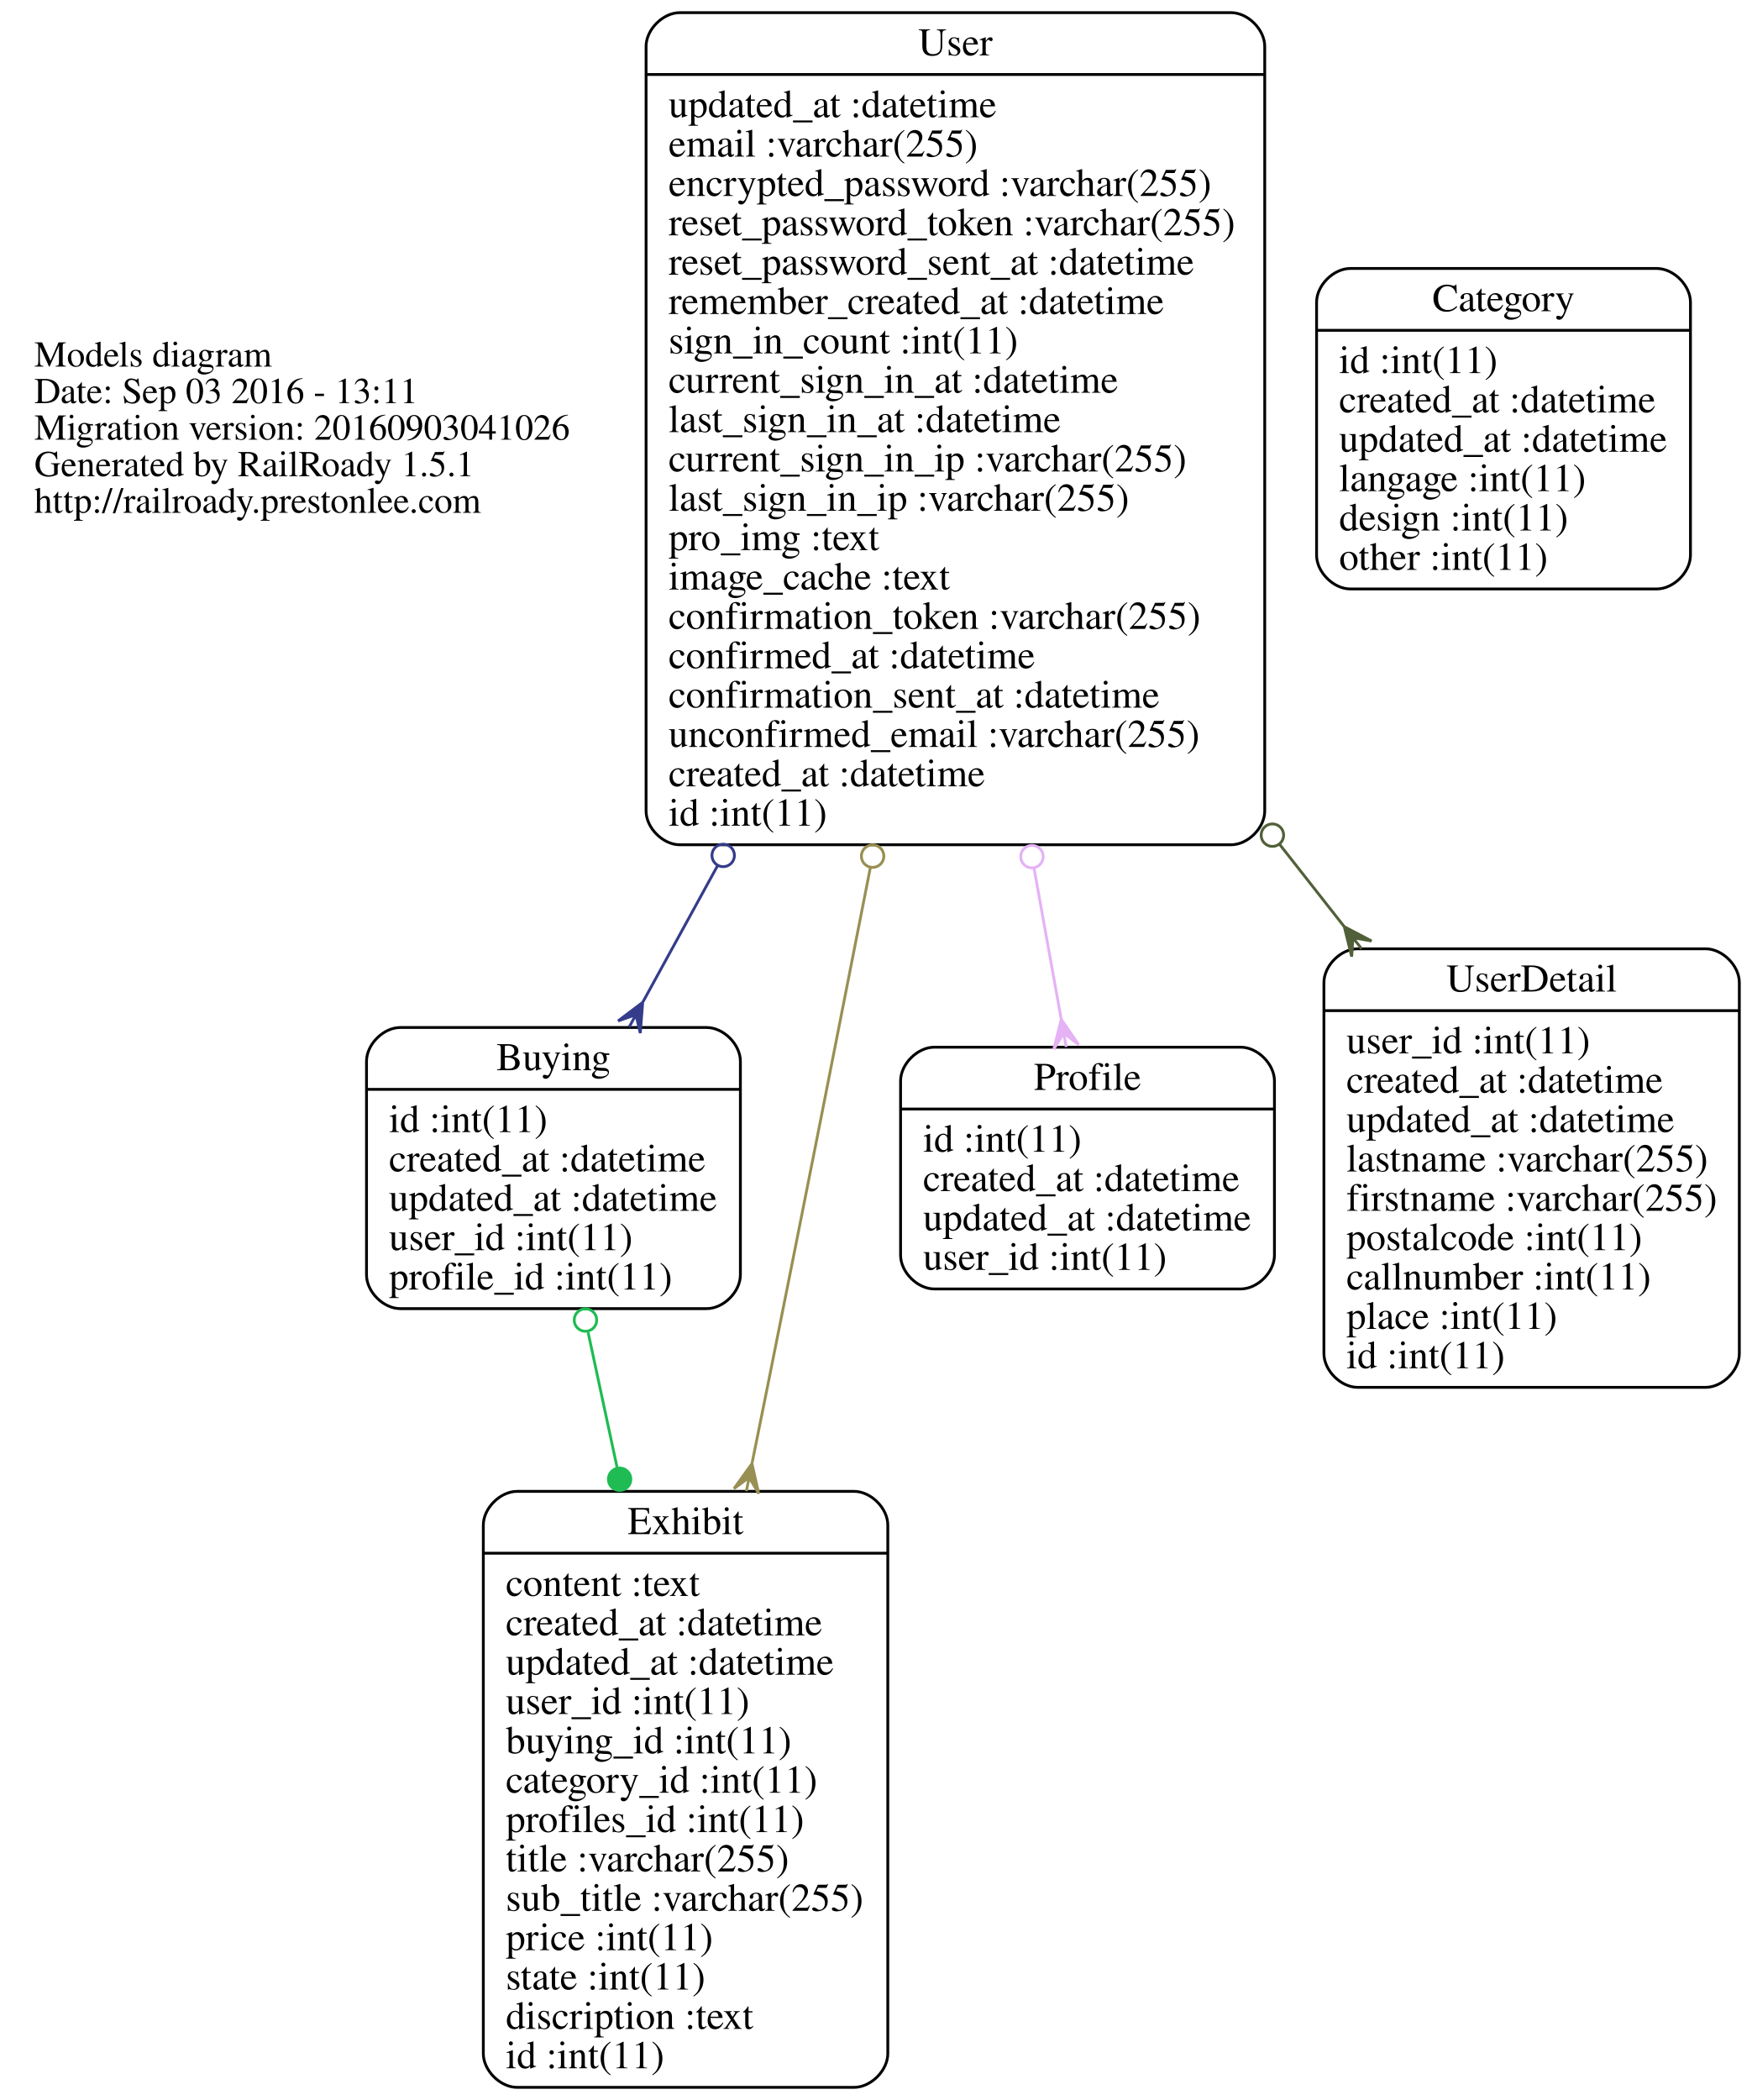
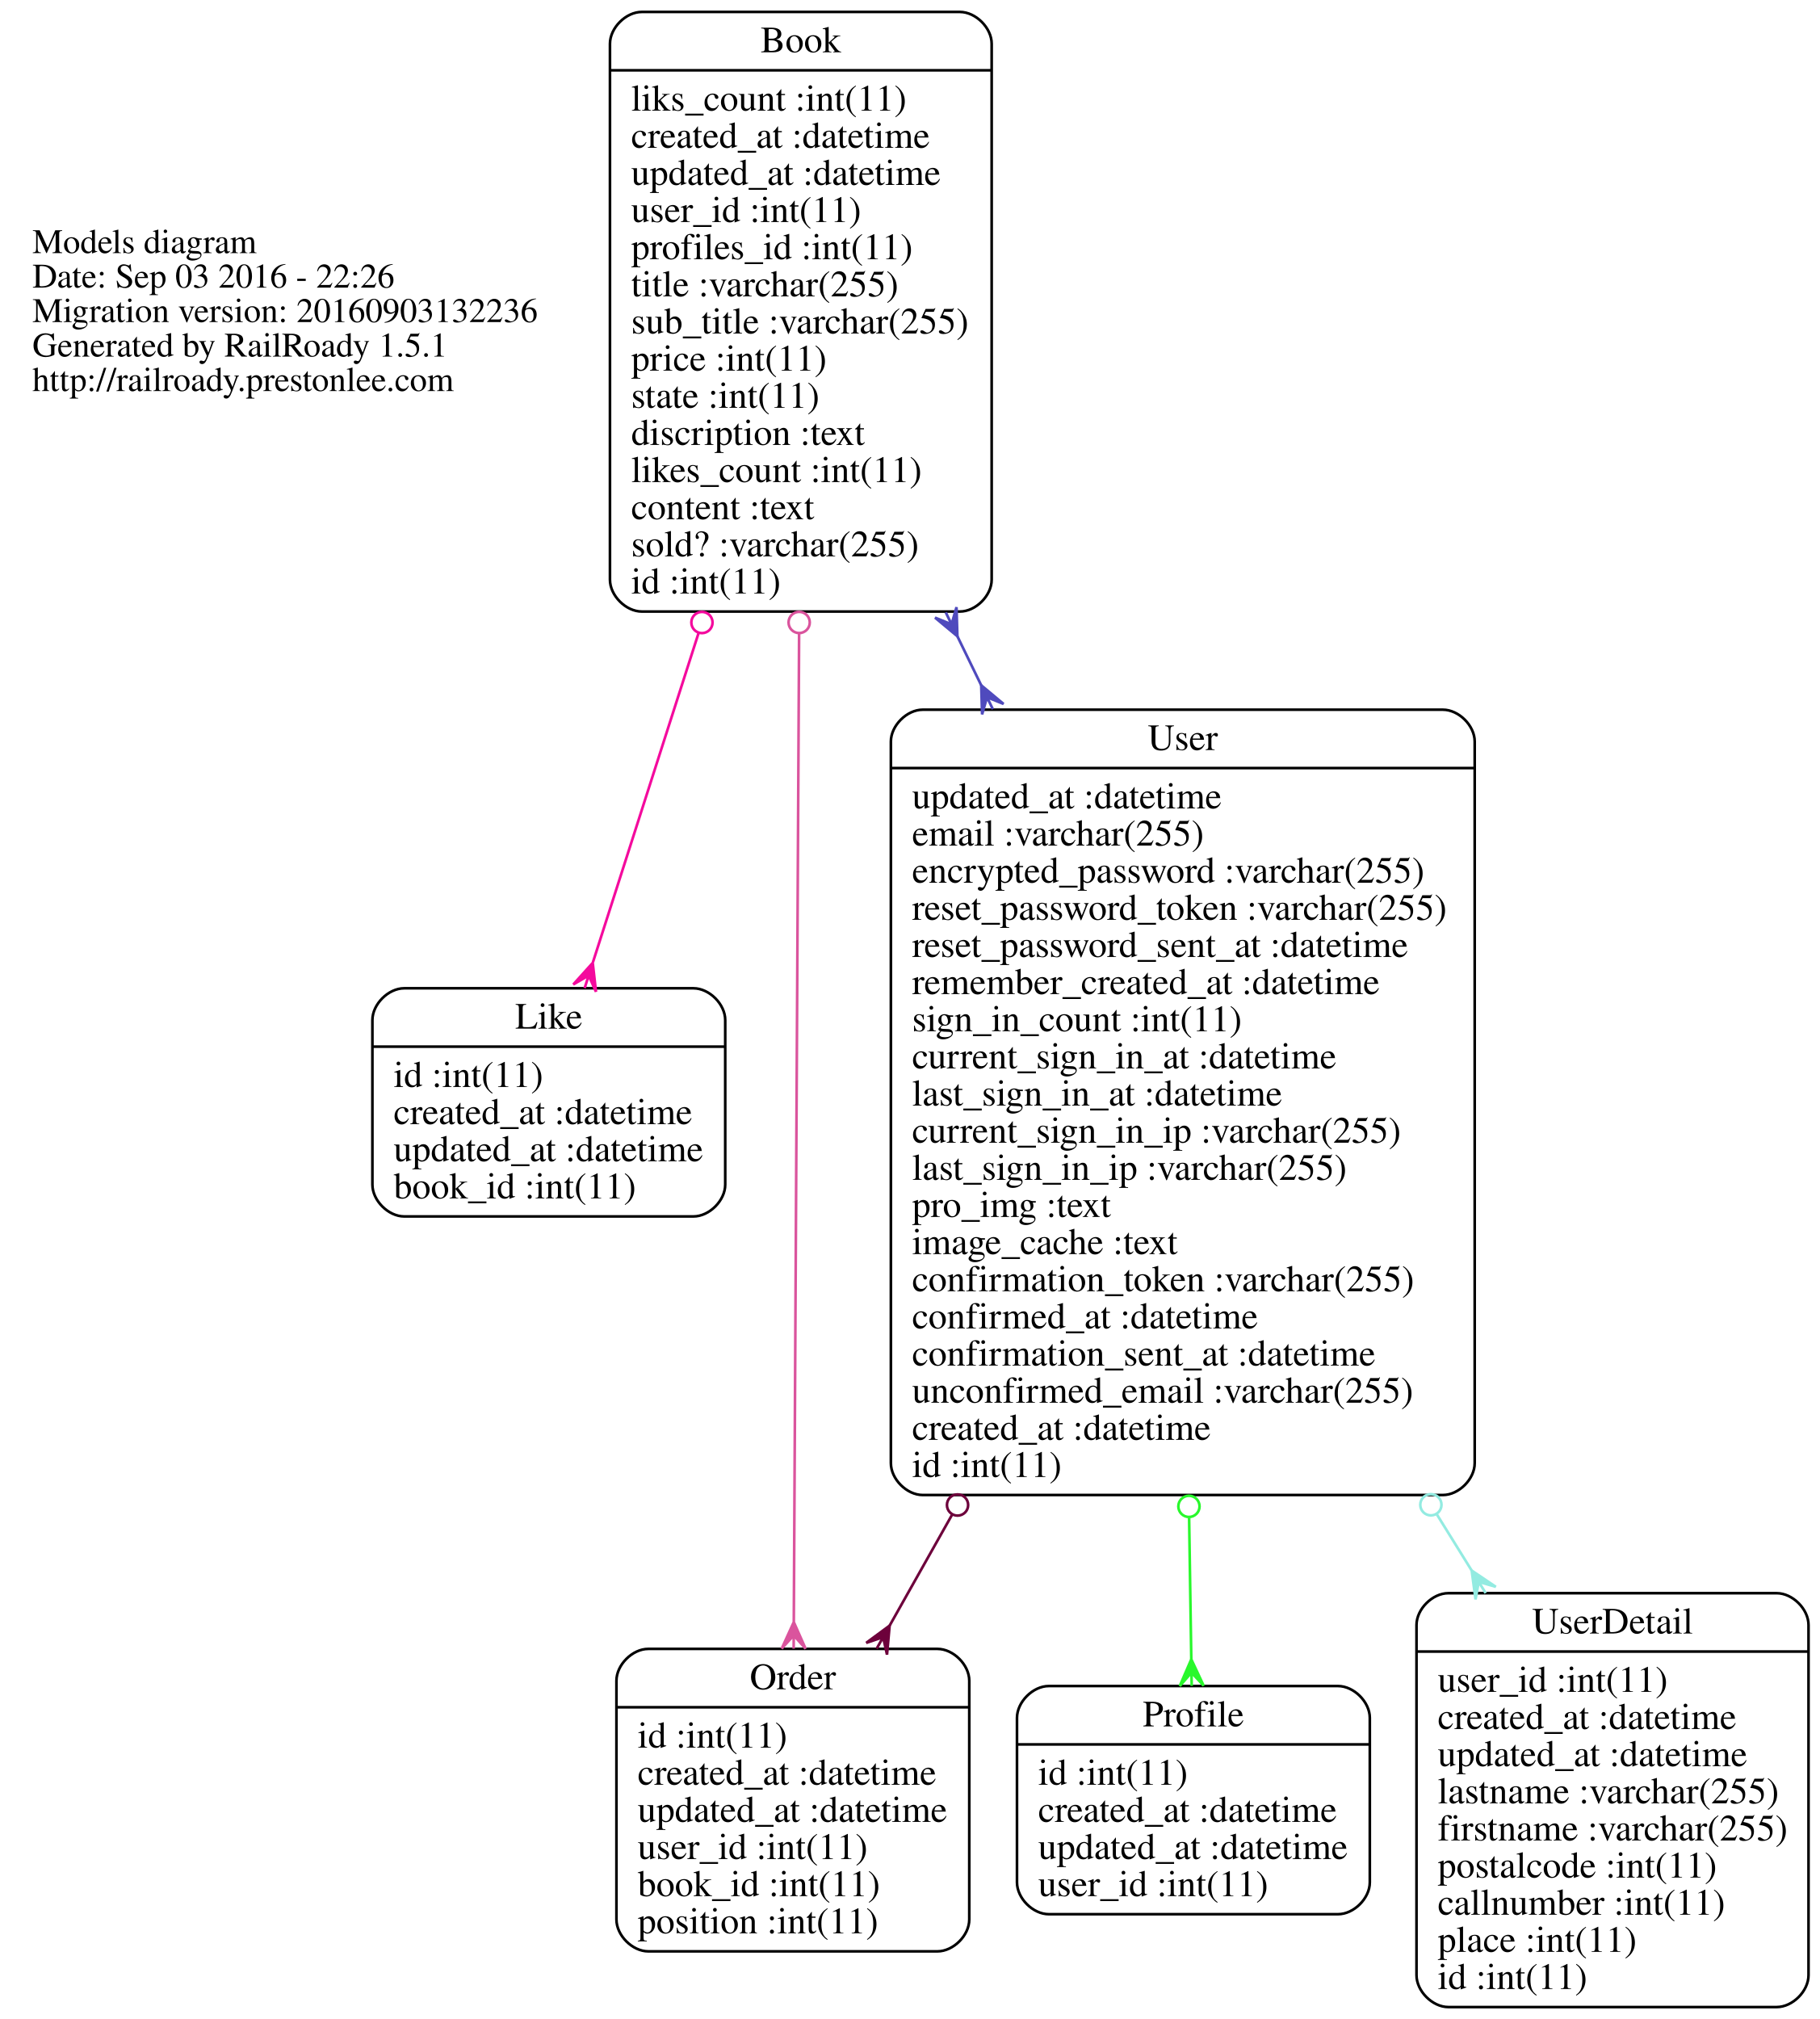
- <svg xmlns="http://www.w3.org/2000/svg" width="623pt" height="747pt" viewBox="0.00 0.00 622.58 747.00">
-   <g id="graph0" class="graph" transform="scale(1 1) rotate(0) translate(4 743)">
-     <polygon fill="none" stroke="none" points="-4,4 -4,-743 618.579,-743 618.579,4 -4,4" />
+ <svg xmlns="http://www.w3.org/2000/svg" width="686pt" height="761pt" viewBox="0.00 0.00 685.58 761.00">
+   <g id="graph0" class="graph" transform="scale(1 1) rotate(0) translate(4 757)">
+     <polygon fill="none" stroke="none" points="-4,4 -4,-757 681.579,-757 681.579,4 -4,4" />
    <g id="node1" class="node">
-       <text text-anchor="start" x="8" y="-612.6" font-family="Times,serif" font-size="13.00">Models diagram</text>
-       <text text-anchor="start" x="8" y="-599.6" font-family="Times,serif" font-size="13.00">Date: Sep 03 2016 - 13:11</text>
-       <text text-anchor="start" x="8" y="-586.6" font-family="Times,serif" font-size="13.00">Migration version: 20160903041026</text>
-       <text text-anchor="start" x="8" y="-573.6" font-family="Times,serif" font-size="13.00">Generated by RailRoady 1.5.1</text>
-       <text text-anchor="start" x="8" y="-560.6" font-family="Times,serif" font-size="13.00">http://railroady.prestonlee.com</text>
+       <text text-anchor="start" x="8" y="-661.6" font-family="Times,serif" font-size="13.00">Models diagram</text>
+       <text text-anchor="start" x="8" y="-648.6" font-family="Times,serif" font-size="13.00">Date: Sep 03 2016 - 22:26</text>
+       <text text-anchor="start" x="8" y="-635.6" font-family="Times,serif" font-size="13.00">Migration version: 20160903132236</text>
+       <text text-anchor="start" x="8" y="-622.6" font-family="Times,serif" font-size="13.00">Generated by RailRoady 1.5.1</text>
+       <text text-anchor="start" x="8" y="-609.6" font-family="Times,serif" font-size="13.00">http://railroady.prestonlee.com</text>
    </g>
    <g id="node2" class="node">
-       <path fill="none" stroke="black" d="M138.182,-277.5C138.182,-277.5 247.193,-277.5 247.193,-277.5 253.193,-277.5 259.193,-283.5 259.193,-289.5 259.193,-289.5 259.193,-365.5 259.193,-365.5 259.193,-371.5 253.193,-377.5 247.193,-377.5 247.193,-377.5 138.182,-377.5 138.182,-377.5 132.182,-377.5 126.182,-371.5 126.182,-365.5 126.182,-365.5 126.182,-289.5 126.182,-289.5 126.182,-283.5 132.182,-277.5 138.182,-277.5" />
-       <text text-anchor="middle" x="192.688" y="-362.3" font-family="Times,serif" font-size="14.00">Buying</text>
-       <polyline fill="none" stroke="black" points="126.182,-355.5 259.193,-355.5 " />
-       <text text-anchor="start" x="134.182" y="-340.3" font-family="Times,serif" font-size="14.00">id :int(11)</text>
-       <text text-anchor="start" x="134.182" y="-326.3" font-family="Times,serif" font-size="14.00">created_at :datetime</text>
-       <text text-anchor="start" x="134.182" y="-312.3" font-family="Times,serif" font-size="14.00">updated_at :datetime</text>
-       <text text-anchor="start" x="134.182" y="-298.3" font-family="Times,serif" font-size="14.00">user_id :int(11)</text>
-       <text text-anchor="start" x="134.182" y="-284.3" font-family="Times,serif" font-size="14.00">profile_id :int(11)</text>
+       <path fill="none" stroke="black" d="M237.738,-526.5C237.738,-526.5 357.638,-526.5 357.638,-526.5 363.638,-526.5 369.638,-532.5 369.638,-538.5 369.638,-538.5 369.638,-740.5 369.638,-740.5 369.638,-746.5 363.638,-752.5 357.638,-752.5 357.638,-752.5 237.738,-752.5 237.738,-752.5 231.738,-752.5 225.738,-746.5 225.738,-740.5 225.738,-740.5 225.738,-538.5 225.738,-538.5 225.738,-532.5 231.738,-526.5 237.738,-526.5" />
+       <text text-anchor="middle" x="297.688" y="-737.3" font-family="Times,serif" font-size="14.00">Book</text>
+       <polyline fill="none" stroke="black" points="225.738,-730.5 369.638,-730.5 " />
+       <text text-anchor="start" x="233.738" y="-715.3" font-family="Times,serif" font-size="14.00">liks_count :int(11)</text>
+       <text text-anchor="start" x="233.738" y="-701.3" font-family="Times,serif" font-size="14.00">created_at :datetime</text>
+       <text text-anchor="start" x="233.738" y="-687.3" font-family="Times,serif" font-size="14.00">updated_at :datetime</text>
+       <text text-anchor="start" x="233.738" y="-673.3" font-family="Times,serif" font-size="14.00">user_id :int(11)</text>
+       <text text-anchor="start" x="233.738" y="-659.3" font-family="Times,serif" font-size="14.00">profiles_id :int(11)</text>
+       <text text-anchor="start" x="233.738" y="-645.3" font-family="Times,serif" font-size="14.00">title :varchar(255)</text>
+       <text text-anchor="start" x="233.738" y="-631.3" font-family="Times,serif" font-size="14.00">sub_title :varchar(255)</text>
+       <text text-anchor="start" x="233.738" y="-617.3" font-family="Times,serif" font-size="14.00">price :int(11)</text>
+       <text text-anchor="start" x="233.738" y="-603.3" font-family="Times,serif" font-size="14.00">state :int(11)</text>
+       <text text-anchor="start" x="233.738" y="-589.3" font-family="Times,serif" font-size="14.00">discription :text</text>
+       <text text-anchor="start" x="233.738" y="-575.3" font-family="Times,serif" font-size="14.00">likes_count :int(11)</text>
+       <text text-anchor="start" x="233.738" y="-561.3" font-family="Times,serif" font-size="14.00">content :text</text>
+       <text text-anchor="start" x="233.738" y="-547.3" font-family="Times,serif" font-size="14.00">sold? :varchar(255)</text>
+       <text text-anchor="start" x="233.738" y="-533.3" font-family="Times,serif" font-size="14.00">id :int(11)</text>
+     </g>
+     <g id="node3" class="node">
+       <path fill="none" stroke="black" d="M148.182,-298.5C148.182,-298.5 257.193,-298.5 257.193,-298.5 263.193,-298.5 269.193,-304.5 269.193,-310.5 269.193,-310.5 269.193,-372.5 269.193,-372.5 269.193,-378.5 263.193,-384.5 257.193,-384.5 257.193,-384.5 148.182,-384.5 148.182,-384.5 142.182,-384.5 136.182,-378.5 136.182,-372.5 136.182,-372.5 136.182,-310.5 136.182,-310.5 136.182,-304.5 142.182,-298.5 148.182,-298.5" />
+       <text text-anchor="middle" x="202.688" y="-369.3" font-family="Times,serif" font-size="14.00">Like</text>
+       <polyline fill="none" stroke="black" points="136.182,-362.5 269.193,-362.5 " />
+       <text text-anchor="start" x="144.182" y="-347.3" font-family="Times,serif" font-size="14.00">id :int(11)</text>
+       <text text-anchor="start" x="144.182" y="-333.3" font-family="Times,serif" font-size="14.00">created_at :datetime</text>
+       <text text-anchor="start" x="144.182" y="-319.3" font-family="Times,serif" font-size="14.00">updated_at :datetime</text>
+       <text text-anchor="start" x="144.182" y="-305.3" font-family="Times,serif" font-size="14.00">book_id :int(11)</text>
+     </g>
+     <g id="edge3" class="edge">
+       <path fill="none" stroke="#f40a9d" d="M259.107,-518.29C245.247,-475.107 230.337,-428.651 219.328,-394.347" />
+       <ellipse fill="none" stroke="#f40a9d" cx="260.414" cy="-522.364" rx="4" ry="4" />
+       <polygon fill="#f40a9d" stroke="#f40a9d" points="219.242,-394.079 220.471,-383.183 217.714,-389.319 216.186,-384.558 216.186,-384.558 216.186,-384.558 217.714,-389.319 211.901,-385.933 219.242,-394.079 219.242,-394.079" />
    </g>
    <g id="node4" class="node">
-       <path fill="none" stroke="black" d="M179.738,-0.5C179.738,-0.5 299.638,-0.5 299.638,-0.5 305.638,-0.5 311.638,-6.5 311.638,-12.5 311.638,-12.5 311.638,-200.5 311.638,-200.5 311.638,-206.5 305.638,-212.5 299.638,-212.5 299.638,-212.5 179.738,-212.5 179.738,-212.5 173.738,-212.5 167.738,-206.5 167.738,-200.5 167.738,-200.5 167.738,-12.5 167.738,-12.5 167.738,-6.5 173.738,-0.5 179.738,-0.5" />
-       <text text-anchor="middle" x="239.688" y="-197.3" font-family="Times,serif" font-size="14.00">Exhibit</text>
-       <polyline fill="none" stroke="black" points="167.738,-190.5 311.638,-190.5 " />
-       <text text-anchor="start" x="175.738" y="-175.3" font-family="Times,serif" font-size="14.00">content :text</text>
-       <text text-anchor="start" x="175.738" y="-161.3" font-family="Times,serif" font-size="14.00">created_at :datetime</text>
-       <text text-anchor="start" x="175.738" y="-147.3" font-family="Times,serif" font-size="14.00">updated_at :datetime</text>
-       <text text-anchor="start" x="175.738" y="-133.3" font-family="Times,serif" font-size="14.00">user_id :int(11)</text>
-       <text text-anchor="start" x="175.738" y="-119.3" font-family="Times,serif" font-size="14.00">buying_id :int(11)</text>
-       <text text-anchor="start" x="175.738" y="-105.3" font-family="Times,serif" font-size="14.00">category_id :int(11)</text>
-       <text text-anchor="start" x="175.738" y="-91.3" font-family="Times,serif" font-size="14.00">profiles_id :int(11)</text>
-       <text text-anchor="start" x="175.738" y="-77.3" font-family="Times,serif" font-size="14.00">title :varchar(255)</text>
-       <text text-anchor="start" x="175.738" y="-63.3" font-family="Times,serif" font-size="14.00">sub_title :varchar(255)</text>
-       <text text-anchor="start" x="175.738" y="-49.3" font-family="Times,serif" font-size="14.00">price :int(11)</text>
-       <text text-anchor="start" x="175.738" y="-35.3" font-family="Times,serif" font-size="14.00">state :int(11)</text>
-       <text text-anchor="start" x="175.738" y="-21.3" font-family="Times,serif" font-size="14.00">discription :text</text>
-       <text text-anchor="start" x="175.738" y="-7.3" font-family="Times,serif" font-size="14.00">id :int(11)</text>
+       <path fill="none" stroke="black" d="M240.182,-21.5C240.182,-21.5 349.193,-21.5 349.193,-21.5 355.193,-21.5 361.193,-27.5 361.193,-33.5 361.193,-33.5 361.193,-123.5 361.193,-123.5 361.193,-129.5 355.193,-135.5 349.193,-135.5 349.193,-135.5 240.182,-135.5 240.182,-135.5 234.182,-135.5 228.182,-129.5 228.182,-123.5 228.182,-123.5 228.182,-33.5 228.182,-33.5 228.182,-27.5 234.182,-21.5 240.182,-21.5" />
+       <text text-anchor="middle" x="294.688" y="-120.3" font-family="Times,serif" font-size="14.00">Order</text>
+       <polyline fill="none" stroke="black" points="228.182,-113.5 361.193,-113.5 " />
+       <text text-anchor="start" x="236.182" y="-98.3" font-family="Times,serif" font-size="14.00">id :int(11)</text>
+       <text text-anchor="start" x="236.182" y="-84.3" font-family="Times,serif" font-size="14.00">created_at :datetime</text>
+       <text text-anchor="start" x="236.182" y="-70.3" font-family="Times,serif" font-size="14.00">updated_at :datetime</text>
+       <text text-anchor="start" x="236.182" y="-56.3" font-family="Times,serif" font-size="14.00">user_id :int(11)</text>
+       <text text-anchor="start" x="236.182" y="-42.3" font-family="Times,serif" font-size="14.00">book_id :int(11)</text>
+       <text text-anchor="start" x="236.182" y="-28.3" font-family="Times,serif" font-size="14.00">position :int(11)</text>
    </g>
    <g id="edge1" class="edge">
-       <path fill="none" stroke="#1fbb53" d="M205.014,-269.063C208.201,-254.217 211.744,-237.706 215.314,-221.071" />
-       <ellipse fill="none" stroke="#1fbb53" cx="204.075" cy="-273.441" rx="4" ry="4" />
-       <ellipse fill="#1fbb53" stroke="#1fbb53" cx="216.228" cy="-216.812" rx="4" ry="4" />
+       <path fill="none" stroke="#da549d" d="M297.043,-518.324C296.432,-404.422 295.536,-237.517 295.044,-145.86" />
+       <ellipse fill="none" stroke="#da549d" cx="297.065" cy="-522.386" rx="4" ry="4" />
+       <polygon fill="#da549d" stroke="#da549d" points="295.043,-145.605 299.489,-135.581 295.016,-140.605 294.989,-135.606 294.989,-135.606 294.989,-135.606 295.016,-140.605 290.489,-135.63 295.043,-145.605 295.043,-145.605" />
    </g>
-     <g id="node3" class="node">
-       <path fill="none" stroke="black" d="M476.182,-533.5C476.182,-533.5 585.193,-533.5 585.193,-533.5 591.193,-533.5 597.193,-539.5 597.193,-545.5 597.193,-545.5 597.193,-635.5 597.193,-635.5 597.193,-641.5 591.193,-647.5 585.193,-647.5 585.193,-647.5 476.182,-647.5 476.182,-647.5 470.182,-647.5 464.182,-641.5 464.182,-635.5 464.182,-635.5 464.182,-545.5 464.182,-545.5 464.182,-539.5 470.182,-533.5 476.182,-533.5" />
-       <text text-anchor="middle" x="530.688" y="-632.3" font-family="Times,serif" font-size="14.00">Category</text>
-       <polyline fill="none" stroke="black" points="464.182,-625.5 597.193,-625.5 " />
-       <text text-anchor="start" x="472.182" y="-610.3" font-family="Times,serif" font-size="14.00">id :int(11)</text>
-       <text text-anchor="start" x="472.182" y="-596.3" font-family="Times,serif" font-size="14.00">created_at :datetime</text>
-       <text text-anchor="start" x="472.182" y="-582.3" font-family="Times,serif" font-size="14.00">updated_at :datetime</text>
-       <text text-anchor="start" x="472.182" y="-568.3" font-family="Times,serif" font-size="14.00">langage :int(11)</text>
-       <text text-anchor="start" x="472.182" y="-554.3" font-family="Times,serif" font-size="14.00">design :int(11)</text>
-       <text text-anchor="start" x="472.182" y="-540.3" font-family="Times,serif" font-size="14.00">other :int(11)</text>
+     <g id="node6" class="node">
+       <path fill="none" stroke="black" d="M343.641,-193.5C343.641,-193.5 539.735,-193.5 539.735,-193.5 545.735,-193.5 551.735,-199.5 551.735,-205.5 551.735,-205.5 551.735,-477.5 551.735,-477.5 551.735,-483.5 545.735,-489.5 539.735,-489.5 539.735,-489.5 343.641,-489.5 343.641,-489.5 337.641,-489.5 331.641,-483.5 331.641,-477.5 331.641,-477.5 331.641,-205.5 331.641,-205.5 331.641,-199.5 337.641,-193.5 343.641,-193.5" />
+       <text text-anchor="middle" x="441.688" y="-474.3" font-family="Times,serif" font-size="14.00">User</text>
+       <polyline fill="none" stroke="black" points="331.641,-467.5 551.735,-467.5 " />
+       <text text-anchor="start" x="339.641" y="-452.3" font-family="Times,serif" font-size="14.00">updated_at :datetime</text>
+       <text text-anchor="start" x="339.641" y="-438.3" font-family="Times,serif" font-size="14.00">email :varchar(255)</text>
+       <text text-anchor="start" x="339.641" y="-424.3" font-family="Times,serif" font-size="14.00">encrypted_password :varchar(255)</text>
+       <text text-anchor="start" x="339.641" y="-410.3" font-family="Times,serif" font-size="14.00">reset_password_token :varchar(255)</text>
+       <text text-anchor="start" x="339.641" y="-396.3" font-family="Times,serif" font-size="14.00">reset_password_sent_at :datetime</text>
+       <text text-anchor="start" x="339.641" y="-382.3" font-family="Times,serif" font-size="14.00">remember_created_at :datetime</text>
+       <text text-anchor="start" x="339.641" y="-368.3" font-family="Times,serif" font-size="14.00">sign_in_count :int(11)</text>
+       <text text-anchor="start" x="339.641" y="-354.3" font-family="Times,serif" font-size="14.00">current_sign_in_at :datetime</text>
+       <text text-anchor="start" x="339.641" y="-340.3" font-family="Times,serif" font-size="14.00">last_sign_in_at :datetime</text>
+       <text text-anchor="start" x="339.641" y="-326.3" font-family="Times,serif" font-size="14.00">current_sign_in_ip :varchar(255)</text>
+       <text text-anchor="start" x="339.641" y="-312.3" font-family="Times,serif" font-size="14.00">last_sign_in_ip :varchar(255)</text>
+       <text text-anchor="start" x="339.641" y="-298.3" font-family="Times,serif" font-size="14.00">pro_img :text</text>
+       <text text-anchor="start" x="339.641" y="-284.3" font-family="Times,serif" font-size="14.00">image_cache :text</text>
+       <text text-anchor="start" x="339.641" y="-270.3" font-family="Times,serif" font-size="14.00">confirmation_token :varchar(255)</text>
+       <text text-anchor="start" x="339.641" y="-256.3" font-family="Times,serif" font-size="14.00">confirmed_at :datetime</text>
+       <text text-anchor="start" x="339.641" y="-242.3" font-family="Times,serif" font-size="14.00">confirmation_sent_at :datetime</text>
+       <text text-anchor="start" x="339.641" y="-228.3" font-family="Times,serif" font-size="14.00">unconfirmed_email :varchar(255)</text>
+       <text text-anchor="start" x="339.641" y="-214.3" font-family="Times,serif" font-size="14.00">created_at :datetime</text>
+       <text text-anchor="start" x="339.641" y="-200.3" font-family="Times,serif" font-size="14.00">id :int(11)</text>
+     </g>
+     <g id="edge2" class="edge">
+       <path fill="none" stroke="#4f4abd" d="M356.717,-517.162C359.679,-511.074 362.671,-504.923 365.673,-498.753" />
+       <polygon fill="#4f4abd" stroke="#4f4abd" points="356.708,-517.181 348.287,-524.204 354.521,-521.677 352.333,-526.173 352.333,-526.173 352.333,-526.173 354.521,-521.677 356.38,-528.142 356.708,-517.181 356.708,-517.181" />
+       <polygon fill="#4f4abd" stroke="#4f4abd" points="365.7,-498.697 374.121,-491.673 367.887,-494.201 370.075,-489.705 370.075,-489.705 370.075,-489.705 367.887,-494.201 366.028,-487.736 365.7,-498.697 365.7,-498.697" />
    </g>
    <g id="node5" class="node">
-       <path fill="none" stroke="black" d="M328.182,-284.5C328.182,-284.5 437.193,-284.5 437.193,-284.5 443.193,-284.5 449.193,-290.5 449.193,-296.5 449.193,-296.5 449.193,-358.5 449.193,-358.5 449.193,-364.5 443.193,-370.5 437.193,-370.5 437.193,-370.5 328.182,-370.5 328.182,-370.5 322.182,-370.5 316.182,-364.5 316.182,-358.5 316.182,-358.5 316.182,-296.5 316.182,-296.5 316.182,-290.5 322.182,-284.5 328.182,-284.5" />
-       <text text-anchor="middle" x="382.688" y="-355.3" font-family="Times,serif" font-size="14.00">Profile</text>
-       <polyline fill="none" stroke="black" points="316.182,-348.5 449.193,-348.5 " />
-       <text text-anchor="start" x="324.182" y="-333.3" font-family="Times,serif" font-size="14.00">id :int(11)</text>
-       <text text-anchor="start" x="324.182" y="-319.3" font-family="Times,serif" font-size="14.00">created_at :datetime</text>
-       <text text-anchor="start" x="324.182" y="-305.3" font-family="Times,serif" font-size="14.00">updated_at :datetime</text>
-       <text text-anchor="start" x="324.182" y="-291.3" font-family="Times,serif" font-size="14.00">user_id :int(11)</text>
+       <path fill="none" stroke="black" d="M391.182,-35.5C391.182,-35.5 500.193,-35.5 500.193,-35.5 506.193,-35.5 512.193,-41.5 512.193,-47.5 512.193,-47.5 512.193,-109.5 512.193,-109.5 512.193,-115.5 506.193,-121.5 500.193,-121.5 500.193,-121.5 391.182,-121.5 391.182,-121.5 385.182,-121.5 379.182,-115.5 379.182,-109.5 379.182,-109.5 379.182,-47.5 379.182,-47.5 379.182,-41.5 385.182,-35.5 391.182,-35.5" />
+       <text text-anchor="middle" x="445.688" y="-106.3" font-family="Times,serif" font-size="14.00">Profile</text>
+       <polyline fill="none" stroke="black" points="379.182,-99.5 512.193,-99.5 " />
+       <text text-anchor="start" x="387.182" y="-84.3" font-family="Times,serif" font-size="14.00">id :int(11)</text>
+       <text text-anchor="start" x="387.182" y="-70.3" font-family="Times,serif" font-size="14.00">created_at :datetime</text>
+       <text text-anchor="start" x="387.182" y="-56.3" font-family="Times,serif" font-size="14.00">updated_at :datetime</text>
+       <text text-anchor="start" x="387.182" y="-42.3" font-family="Times,serif" font-size="14.00">user_id :int(11)</text>
    </g>
-     <g id="node6" class="node">
-       <path fill="none" stroke="black" d="M237.641,-442.5C237.641,-442.5 433.735,-442.5 433.735,-442.5 439.735,-442.5 445.735,-448.5 445.735,-454.5 445.735,-454.5 445.735,-726.5 445.735,-726.5 445.735,-732.5 439.735,-738.5 433.735,-738.5 433.735,-738.5 237.641,-738.5 237.641,-738.5 231.641,-738.5 225.641,-732.5 225.641,-726.5 225.641,-726.5 225.641,-454.5 225.641,-454.5 225.641,-448.5 231.641,-442.5 237.641,-442.5" />
-       <text text-anchor="middle" x="335.688" y="-723.3" font-family="Times,serif" font-size="14.00">User</text>
-       <polyline fill="none" stroke="black" points="225.641,-716.5 445.735,-716.5 " />
-       <text text-anchor="start" x="233.641" y="-701.3" font-family="Times,serif" font-size="14.00">updated_at :datetime</text>
-       <text text-anchor="start" x="233.641" y="-687.3" font-family="Times,serif" font-size="14.00">email :varchar(255)</text>
-       <text text-anchor="start" x="233.641" y="-673.3" font-family="Times,serif" font-size="14.00">encrypted_password :varchar(255)</text>
-       <text text-anchor="start" x="233.641" y="-659.3" font-family="Times,serif" font-size="14.00">reset_password_token :varchar(255)</text>
-       <text text-anchor="start" x="233.641" y="-645.3" font-family="Times,serif" font-size="14.00">reset_password_sent_at :datetime</text>
-       <text text-anchor="start" x="233.641" y="-631.3" font-family="Times,serif" font-size="14.00">remember_created_at :datetime</text>
-       <text text-anchor="start" x="233.641" y="-617.3" font-family="Times,serif" font-size="14.00">sign_in_count :int(11)</text>
-       <text text-anchor="start" x="233.641" y="-603.3" font-family="Times,serif" font-size="14.00">current_sign_in_at :datetime</text>
-       <text text-anchor="start" x="233.641" y="-589.3" font-family="Times,serif" font-size="14.00">last_sign_in_at :datetime</text>
-       <text text-anchor="start" x="233.641" y="-575.3" font-family="Times,serif" font-size="14.00">current_sign_in_ip :varchar(255)</text>
-       <text text-anchor="start" x="233.641" y="-561.3" font-family="Times,serif" font-size="14.00">last_sign_in_ip :varchar(255)</text>
-       <text text-anchor="start" x="233.641" y="-547.3" font-family="Times,serif" font-size="14.00">pro_img :text</text>
-       <text text-anchor="start" x="233.641" y="-533.3" font-family="Times,serif" font-size="14.00">image_cache :text</text>
-       <text text-anchor="start" x="233.641" y="-519.3" font-family="Times,serif" font-size="14.00">confirmation_token :varchar(255)</text>
-       <text text-anchor="start" x="233.641" y="-505.3" font-family="Times,serif" font-size="14.00">confirmed_at :datetime</text>
-       <text text-anchor="start" x="233.641" y="-491.3" font-family="Times,serif" font-size="14.00">confirmation_sent_at :datetime</text>
-       <text text-anchor="start" x="233.641" y="-477.3" font-family="Times,serif" font-size="14.00">unconfirmed_email :varchar(255)</text>
-       <text text-anchor="start" x="233.641" y="-463.3" font-family="Times,serif" font-size="14.00">created_at :datetime</text>
-       <text text-anchor="start" x="233.641" y="-449.3" font-family="Times,serif" font-size="14.00">id :int(11)</text>
-     </g>
-     <g id="edge3" class="edge">
-       <path fill="none" stroke="#343c8b" d="M251.128,-435.163C241.726,-418.003 232.636,-401.413 224.539,-386.633" />
-       <ellipse fill="none" stroke="#343c8b" cx="253.072" cy="-438.711" rx="4" ry="4" />
-       <polygon fill="#343c8b" stroke="#343c8b" points="224.436,-386.446 223.577,-375.514 222.033,-382.061 219.631,-377.676 219.631,-377.676 219.631,-377.676 222.033,-382.061 215.684,-379.838 224.436,-386.446 224.436,-386.446" />
-     </g>
-     <g id="edge2" class="edge">
-       <path fill="none" stroke="#988f53" d="M305.403,-434.236C293.995,-376.105 280.84,-309.505 268.688,-249 266.966,-240.426 265.174,-231.562 263.365,-222.646" />
-       <ellipse fill="none" stroke="#988f53" cx="306.231" cy="-438.455" rx="4" ry="4" />
-       <polygon fill="#988f53" stroke="#988f53" points="263.309,-222.37 265.727,-211.674 262.313,-217.47 261.317,-212.57 261.317,-212.57 261.317,-212.57 262.313,-217.47 256.907,-213.466 263.309,-222.37 263.309,-222.37" />
+     <g id="edge6" class="edge">
+       <path fill="none" stroke="#6d013b" d="M354.699,-186.05C346.495,-171.485 338.524,-157.331 331.212,-144.349" />
+       <ellipse fill="none" stroke="#6d013b" cx="356.773" cy="-189.734" rx="4" ry="4" />
+       <polygon fill="#6d013b" stroke="#6d013b" points="331.168,-144.272 330.182,-133.35 328.715,-139.915 326.261,-135.559 326.261,-135.559 326.261,-135.559 328.715,-139.915 322.34,-137.767 331.168,-144.272 331.168,-144.272" />
    </g>
    <g id="edge5" class="edge">
-       <path fill="none" stroke="#e5b2f5" d="M363.644,-434.255C367.097,-415.081 370.416,-396.647 373.289,-380.691" />
-       <ellipse fill="none" stroke="#e5b2f5" cx="362.919" cy="-438.282" rx="4" ry="4" />
-       <polygon fill="#e5b2f5" stroke="#e5b2f5" points="373.338,-380.423 379.539,-371.379 374.224,-375.502 375.11,-370.581 375.11,-370.581 375.11,-370.581 374.224,-375.502 370.681,-369.784 373.338,-380.423 373.338,-380.423" />
+       <path fill="none" stroke="#29f82c" d="M444.072,-184.95C444.364,-165.867 444.645,-147.527 444.889,-131.646" />
+       <ellipse fill="none" stroke="#29f82c" cx="444.006" cy="-189.22" rx="4" ry="4" />
+       <polygon fill="#29f82c" stroke="#29f82c" points="444.889,-131.58 449.542,-121.65 444.966,-126.581 445.043,-121.581 445.043,-121.581 445.043,-121.581 444.966,-126.581 440.543,-121.512 444.889,-131.58 444.889,-131.58" />
    </g>
    <g id="node7" class="node">
-       <path fill="none" stroke="black" d="M478.796,-249.5C478.796,-249.5 602.579,-249.5 602.579,-249.5 608.579,-249.5 614.579,-255.5 614.579,-261.5 614.579,-261.5 614.579,-393.5 614.579,-393.5 614.579,-399.5 608.579,-405.5 602.579,-405.5 602.579,-405.5 478.796,-405.5 478.796,-405.5 472.796,-405.5 466.796,-399.5 466.796,-393.5 466.796,-393.5 466.796,-261.5 466.796,-261.5 466.796,-255.5 472.796,-249.5 478.796,-249.5" />
-       <text text-anchor="middle" x="540.688" y="-390.3" font-family="Times,serif" font-size="14.00">UserDetail</text>
-       <polyline fill="none" stroke="black" points="466.796,-383.5 614.579,-383.5 " />
-       <text text-anchor="start" x="474.796" y="-368.3" font-family="Times,serif" font-size="14.00">user_id :int(11)</text>
-       <text text-anchor="start" x="474.796" y="-354.3" font-family="Times,serif" font-size="14.00">created_at :datetime</text>
-       <text text-anchor="start" x="474.796" y="-340.3" font-family="Times,serif" font-size="14.00">updated_at :datetime</text>
-       <text text-anchor="start" x="474.796" y="-326.3" font-family="Times,serif" font-size="14.00">lastname :varchar(255)</text>
-       <text text-anchor="start" x="474.796" y="-312.3" font-family="Times,serif" font-size="14.00">firstname :varchar(255)</text>
-       <text text-anchor="start" x="474.796" y="-298.3" font-family="Times,serif" font-size="14.00">postalcode :int(11)</text>
-       <text text-anchor="start" x="474.796" y="-284.3" font-family="Times,serif" font-size="14.00">callnumber :int(11)</text>
-       <text text-anchor="start" x="474.796" y="-270.3" font-family="Times,serif" font-size="14.00">place :int(11)</text>
-       <text text-anchor="start" x="474.796" y="-256.3" font-family="Times,serif" font-size="14.00">id :int(11)</text>
+       <path fill="none" stroke="black" d="M541.796,-0.5C541.796,-0.5 665.579,-0.5 665.579,-0.5 671.579,-0.5 677.579,-6.5 677.579,-12.5 677.579,-12.5 677.579,-144.5 677.579,-144.5 677.579,-150.5 671.579,-156.5 665.579,-156.5 665.579,-156.5 541.796,-156.5 541.796,-156.5 535.796,-156.5 529.796,-150.5 529.796,-144.5 529.796,-144.5 529.796,-12.5 529.796,-12.5 529.796,-6.5 535.796,-0.5 541.796,-0.5" />
+       <text text-anchor="middle" x="603.688" y="-141.3" font-family="Times,serif" font-size="14.00">UserDetail</text>
+       <polyline fill="none" stroke="black" points="529.796,-134.5 677.579,-134.5 " />
+       <text text-anchor="start" x="537.796" y="-119.3" font-family="Times,serif" font-size="14.00">user_id :int(11)</text>
+       <text text-anchor="start" x="537.796" y="-105.3" font-family="Times,serif" font-size="14.00">created_at :datetime</text>
+       <text text-anchor="start" x="537.796" y="-91.3" font-family="Times,serif" font-size="14.00">updated_at :datetime</text>
+       <text text-anchor="start" x="537.796" y="-77.3" font-family="Times,serif" font-size="14.00">lastname :varchar(255)</text>
+       <text text-anchor="start" x="537.796" y="-63.3" font-family="Times,serif" font-size="14.00">firstname :varchar(255)</text>
+       <text text-anchor="start" x="537.796" y="-49.3" font-family="Times,serif" font-size="14.00">postalcode :int(11)</text>
+       <text text-anchor="start" x="537.796" y="-35.3" font-family="Times,serif" font-size="14.00">callnumber :int(11)</text>
+       <text text-anchor="start" x="537.796" y="-21.3" font-family="Times,serif" font-size="14.00">place :int(11)</text>
+       <text text-anchor="start" x="537.796" y="-7.3" font-family="Times,serif" font-size="14.00">id :int(11)</text>
    </g>
    <g id="edge4" class="edge">
-       <path fill="none" stroke="#516039" d="M450.936,-442.769C458.792,-432.767 466.546,-422.895 474.01,-413.392" />
-       <ellipse fill="none" stroke="#516039" cx="448.459" cy="-445.922" rx="4" ry="4" />
-       <polygon fill="#516039" stroke="#516039" points="474.031,-413.366 483.747,-408.281 477.119,-409.434 480.208,-405.501 480.208,-405.501 480.208,-405.501 477.119,-409.434 476.669,-402.722 474.031,-413.366 474.031,-413.366" />
+       <path fill="none" stroke="#93ebe1" d="M537.488,-186.155C541.923,-179.01 546.297,-171.964 550.553,-165.106" />
+       <ellipse fill="none" stroke="#93ebe1" cx="535.213" cy="-189.821" rx="4" ry="4" />
+       <polygon fill="#93ebe1" stroke="#93ebe1" points="550.605,-165.023 559.702,-158.899 553.242,-160.774 555.878,-156.526 555.878,-156.526 555.878,-156.526 553.242,-160.774 552.055,-154.153 550.605,-165.023 550.605,-165.023" />
    </g>
  </g>
</svg>
